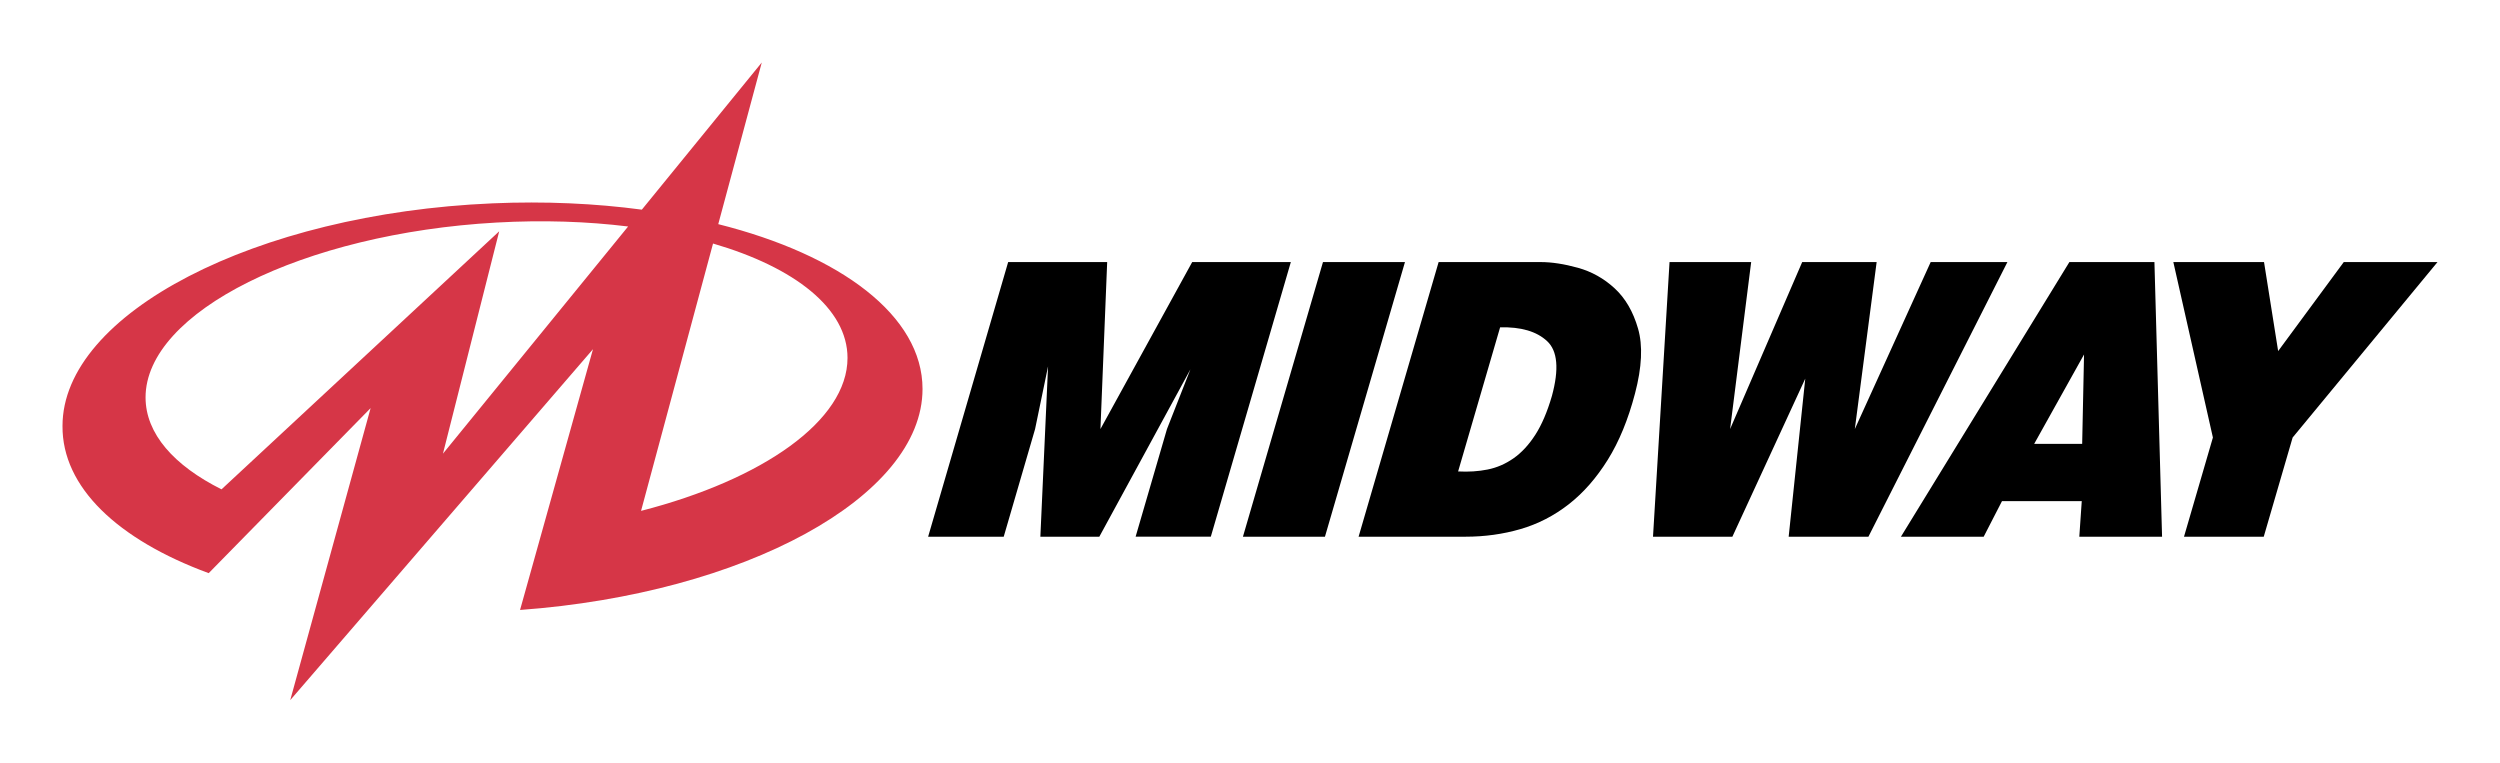
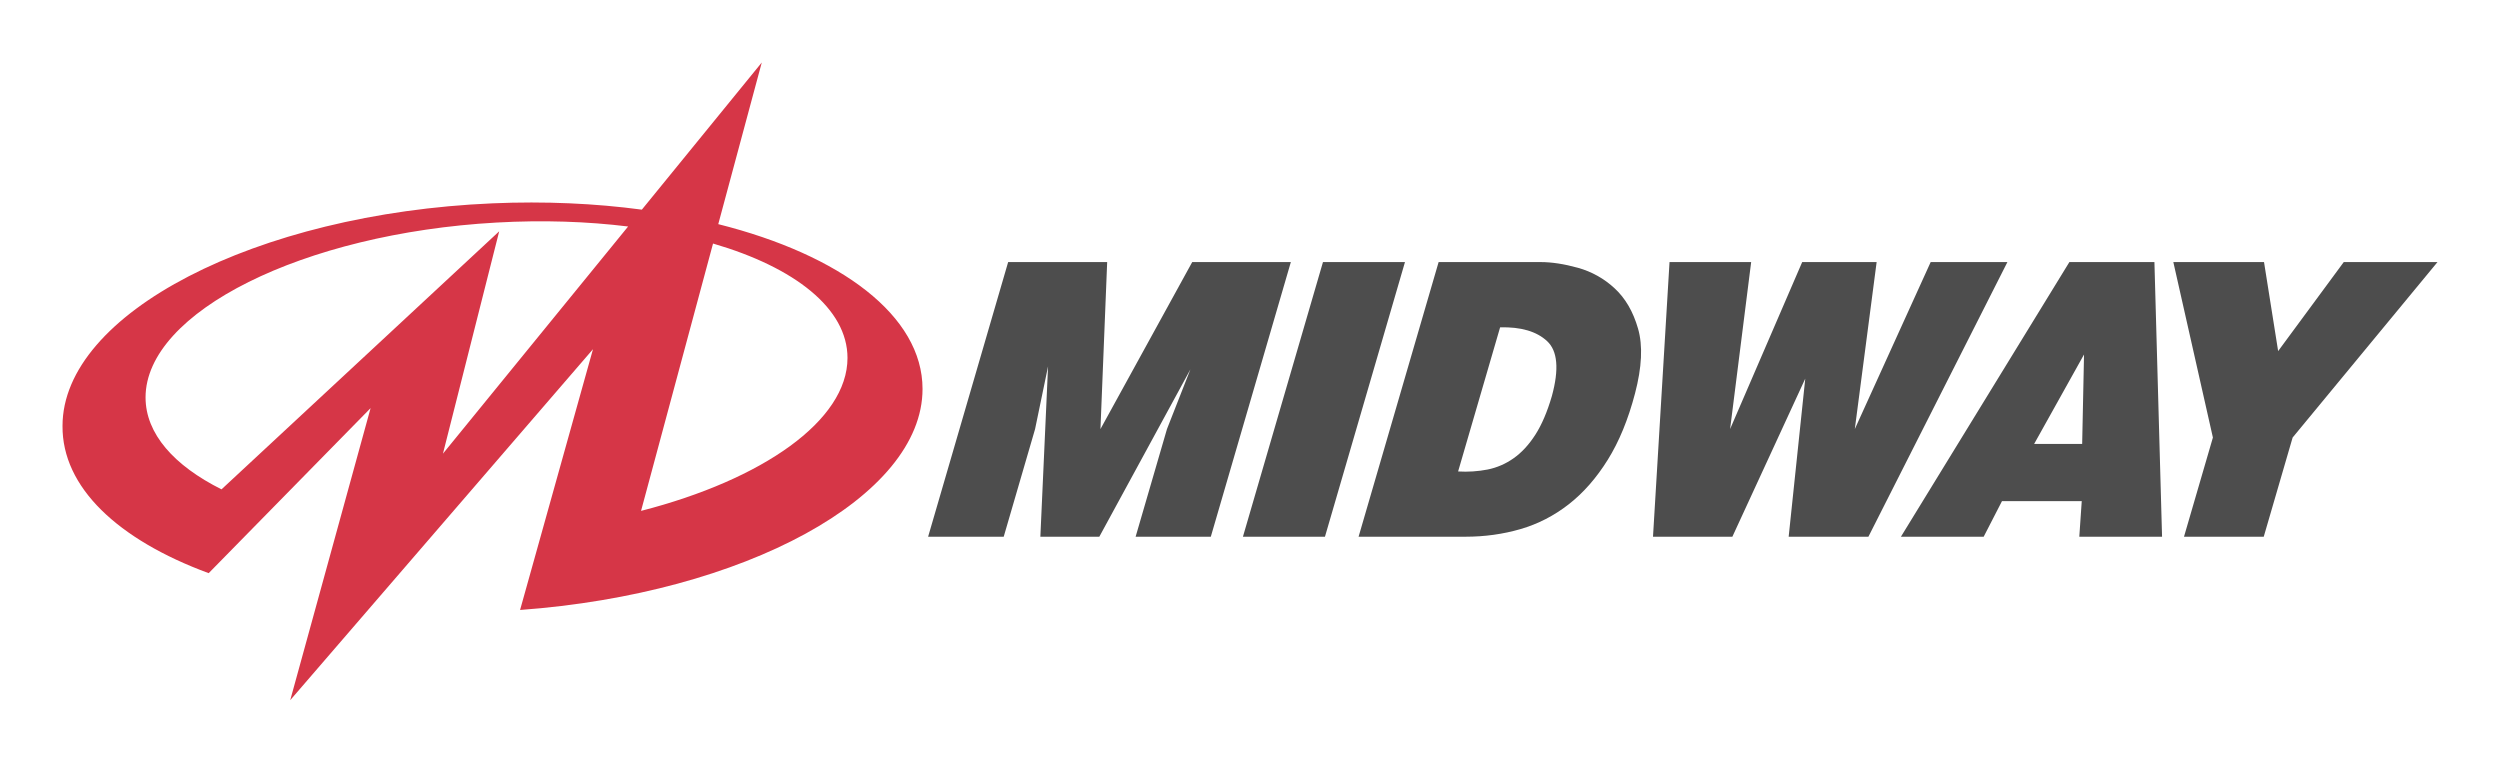
- <svg xmlns="http://www.w3.org/2000/svg" height="122.024" width="400">
-   <g fill-rule="evenodd" transform="matrix(2.162183 0 0 -2.162183 -8.386512 269.3992)">
-     <path d="m50.359 107.836-13.702-16.811 4.163 16.456-20.55-19.096c-3.515 1.761-5.62 4.116-5.62 6.802 0 6.322 11.667 12.136 25.972 12.941 3.44.193 6.727.08 9.737-.292zm.957-21.045 5.327 19.784c6.053-1.765 9.951-4.811 9.951-8.466 0-4.641-6.282-9.005-15.278-11.318zm-25.96-14.005 5.948 21.61-11.982-12.213c-6.749 2.486-10.853 6.372-10.818 10.893 0 8.319 14.294 15.719 31.821 16.473 3.882.167 7.606-.007 11.05-.467l8.874 10.888-3.22-11.961c9.06-2.278 15.116-6.782 15.116-12.196 0-7.994-13.2-15.139-29.783-16.354l5.397 19.298z" fill="#d63647" />
-     <path d="m85.809 105.203h-7.327l-5.922-20.323h5.593l2.321 7.966.961 4.642-.57-12.608h4.363l6.742 12.388-1.736-4.421-2.321-7.966h5.565l5.922 20.323h-7.299l-6.79-12.357z" />
-     <path d="m101.778 105.203-5.923-20.323h6.069l5.921 20.323z" />
-     <path d="m114.886 100.373c1.54.042 2.7-.298 3.477-1.02.778-.722.896-2.075.355-4.061-.341-1.171-.75-2.128-1.227-2.87-.478-.742-1.015-1.323-1.612-1.74-.598-.418-1.238-.695-1.921-.831-.683-.136-1.409-.183-2.18-.141zm-4.55 4.83-5.923-20.323h7.915c1.417 0 2.772.188 4.066.564 1.293.376 2.483.988 3.569 1.835 1.085.847 2.049 1.945 2.889 3.293.84 1.348 1.513 2.984 2.017 4.909.511 1.944.586 3.543.224 4.798-.361 1.255-.938 2.248-1.732 2.98-.793.731-1.7 1.239-2.717 1.521-1.018.282-1.937.423-2.757.423z" />
-     <path d="m127.423 105.203-1.223-20.323h5.873l5.394 11.698-1.228-11.698h5.901l10.286 20.323h-5.678l-5.614-12.357 1.615 12.357h-5.509l-5.335-12.357 1.559 12.357z" />
-     <path d="m154.405 91.748 3.691 6.617-.138-6.617zm2.607 13.455-12.466-20.323h6.124l1.355 2.634h5.902l-.181-2.634h6.124l-.565 20.323z" />
-     <path d="m164.704 105.203 2.928-12.984-2.139-7.339h5.901l2.138 7.339 10.72 12.984h-6.936l-4.856-6.587-1.045 6.587z" />
-   </g>
+ <svg xmlns="http://www.w3.org/2000/svg" width="400" height="122.024" xml:space="preserve" version="1.1" id="svg43334">
+   <defs id="defs43338" />
+   <path d="m50.359 107.836-13.702-16.81 4.163 16.455-20.55-19.096c-3.516 1.761-5.62 4.116-5.62 6.802 0 6.322 11.666 12.136 25.972 12.941 3.44.193 6.727.08 9.737-.292zm.957-21.045 5.327 19.784c6.052-1.765 9.95-4.811 9.95-8.466 0-4.64-6.281-9.005-15.277-11.318zm-25.96-14.005 5.947 21.61-11.982-12.213C12.573 84.67 8.469 88.555 8.505 93.077c0 8.319 14.294 15.719 31.82 16.473 3.883.167 7.607-.007 11.051-.467l8.874 10.888-3.22-11.961c9.06-2.278 15.116-6.782 15.116-12.196 0-7.994-13.2-15.14-29.782-16.355l5.396 19.298-22.403-25.971" style="fill:#d63647;fill-opacity:1;fill-rule:evenodd;stroke:none" transform="matrix(2.16218 0 0 -2.16218 -8.387 269.4)" id="path43330" />
+   <path d="M85.809 105.203h-7.327L72.559 84.88h5.594l2.321 7.966.961 4.642-.57-12.608h4.363l6.742 12.388-1.736-4.422-2.32-7.966h5.564l5.923 20.323h-7.299l-6.79-12.357.497 12.357M101.778 105.203 95.855 84.88h6.07l5.921 20.323h-6.068M114.886 100.373c1.54.042 2.7-.298 3.477-1.02.778-.721.896-2.074.355-4.06-.341-1.171-.75-2.128-1.227-2.87-.478-.743-1.015-1.323-1.612-1.741a5.04 5.04 0 0 0-1.921-.831 8.734 8.734 0 0 0-2.18-.142l3.108 10.664zm-4.55 4.83-5.923-20.323h7.915c1.417 0 2.772.188 4.066.564 1.293.376 2.483.988 3.569 1.834 1.085.847 2.049 1.945 2.889 3.294.84 1.348 1.513 2.984 2.017 4.909.511 1.944.586 3.543.224 4.798-.361 1.255-.938 2.248-1.732 2.98a6.542 6.542 0 0 1-2.717 1.521c-1.018.282-1.937.423-2.757.423h-7.551M127.423 105.203 126.2 84.88h5.873l5.394 11.698-1.228-11.698h5.901l10.286 20.323h-5.678l-5.614-12.357 1.615 12.357h-5.509l-5.335-12.357 1.559 12.357h-6.041M154.405 91.748l3.691 6.617-.138-6.617h-3.553zm2.607 13.455L144.546 84.88h6.124l1.355 2.634h5.902l-.181-2.634h6.124l-.565 20.323h-6.293M164.704 105.203l2.928-12.984-2.139-7.34h5.901l2.138 7.34 10.72 12.984h-6.936l-4.856-6.587-1.045 6.587h-6.711" style="fill:#4d4d4d;fill-opacity:1;fill-rule:evenodd;stroke:none" transform="matrix(2.16218 0 0 -2.16218 -8.387 269.4)" id="path43332" />
</svg>
